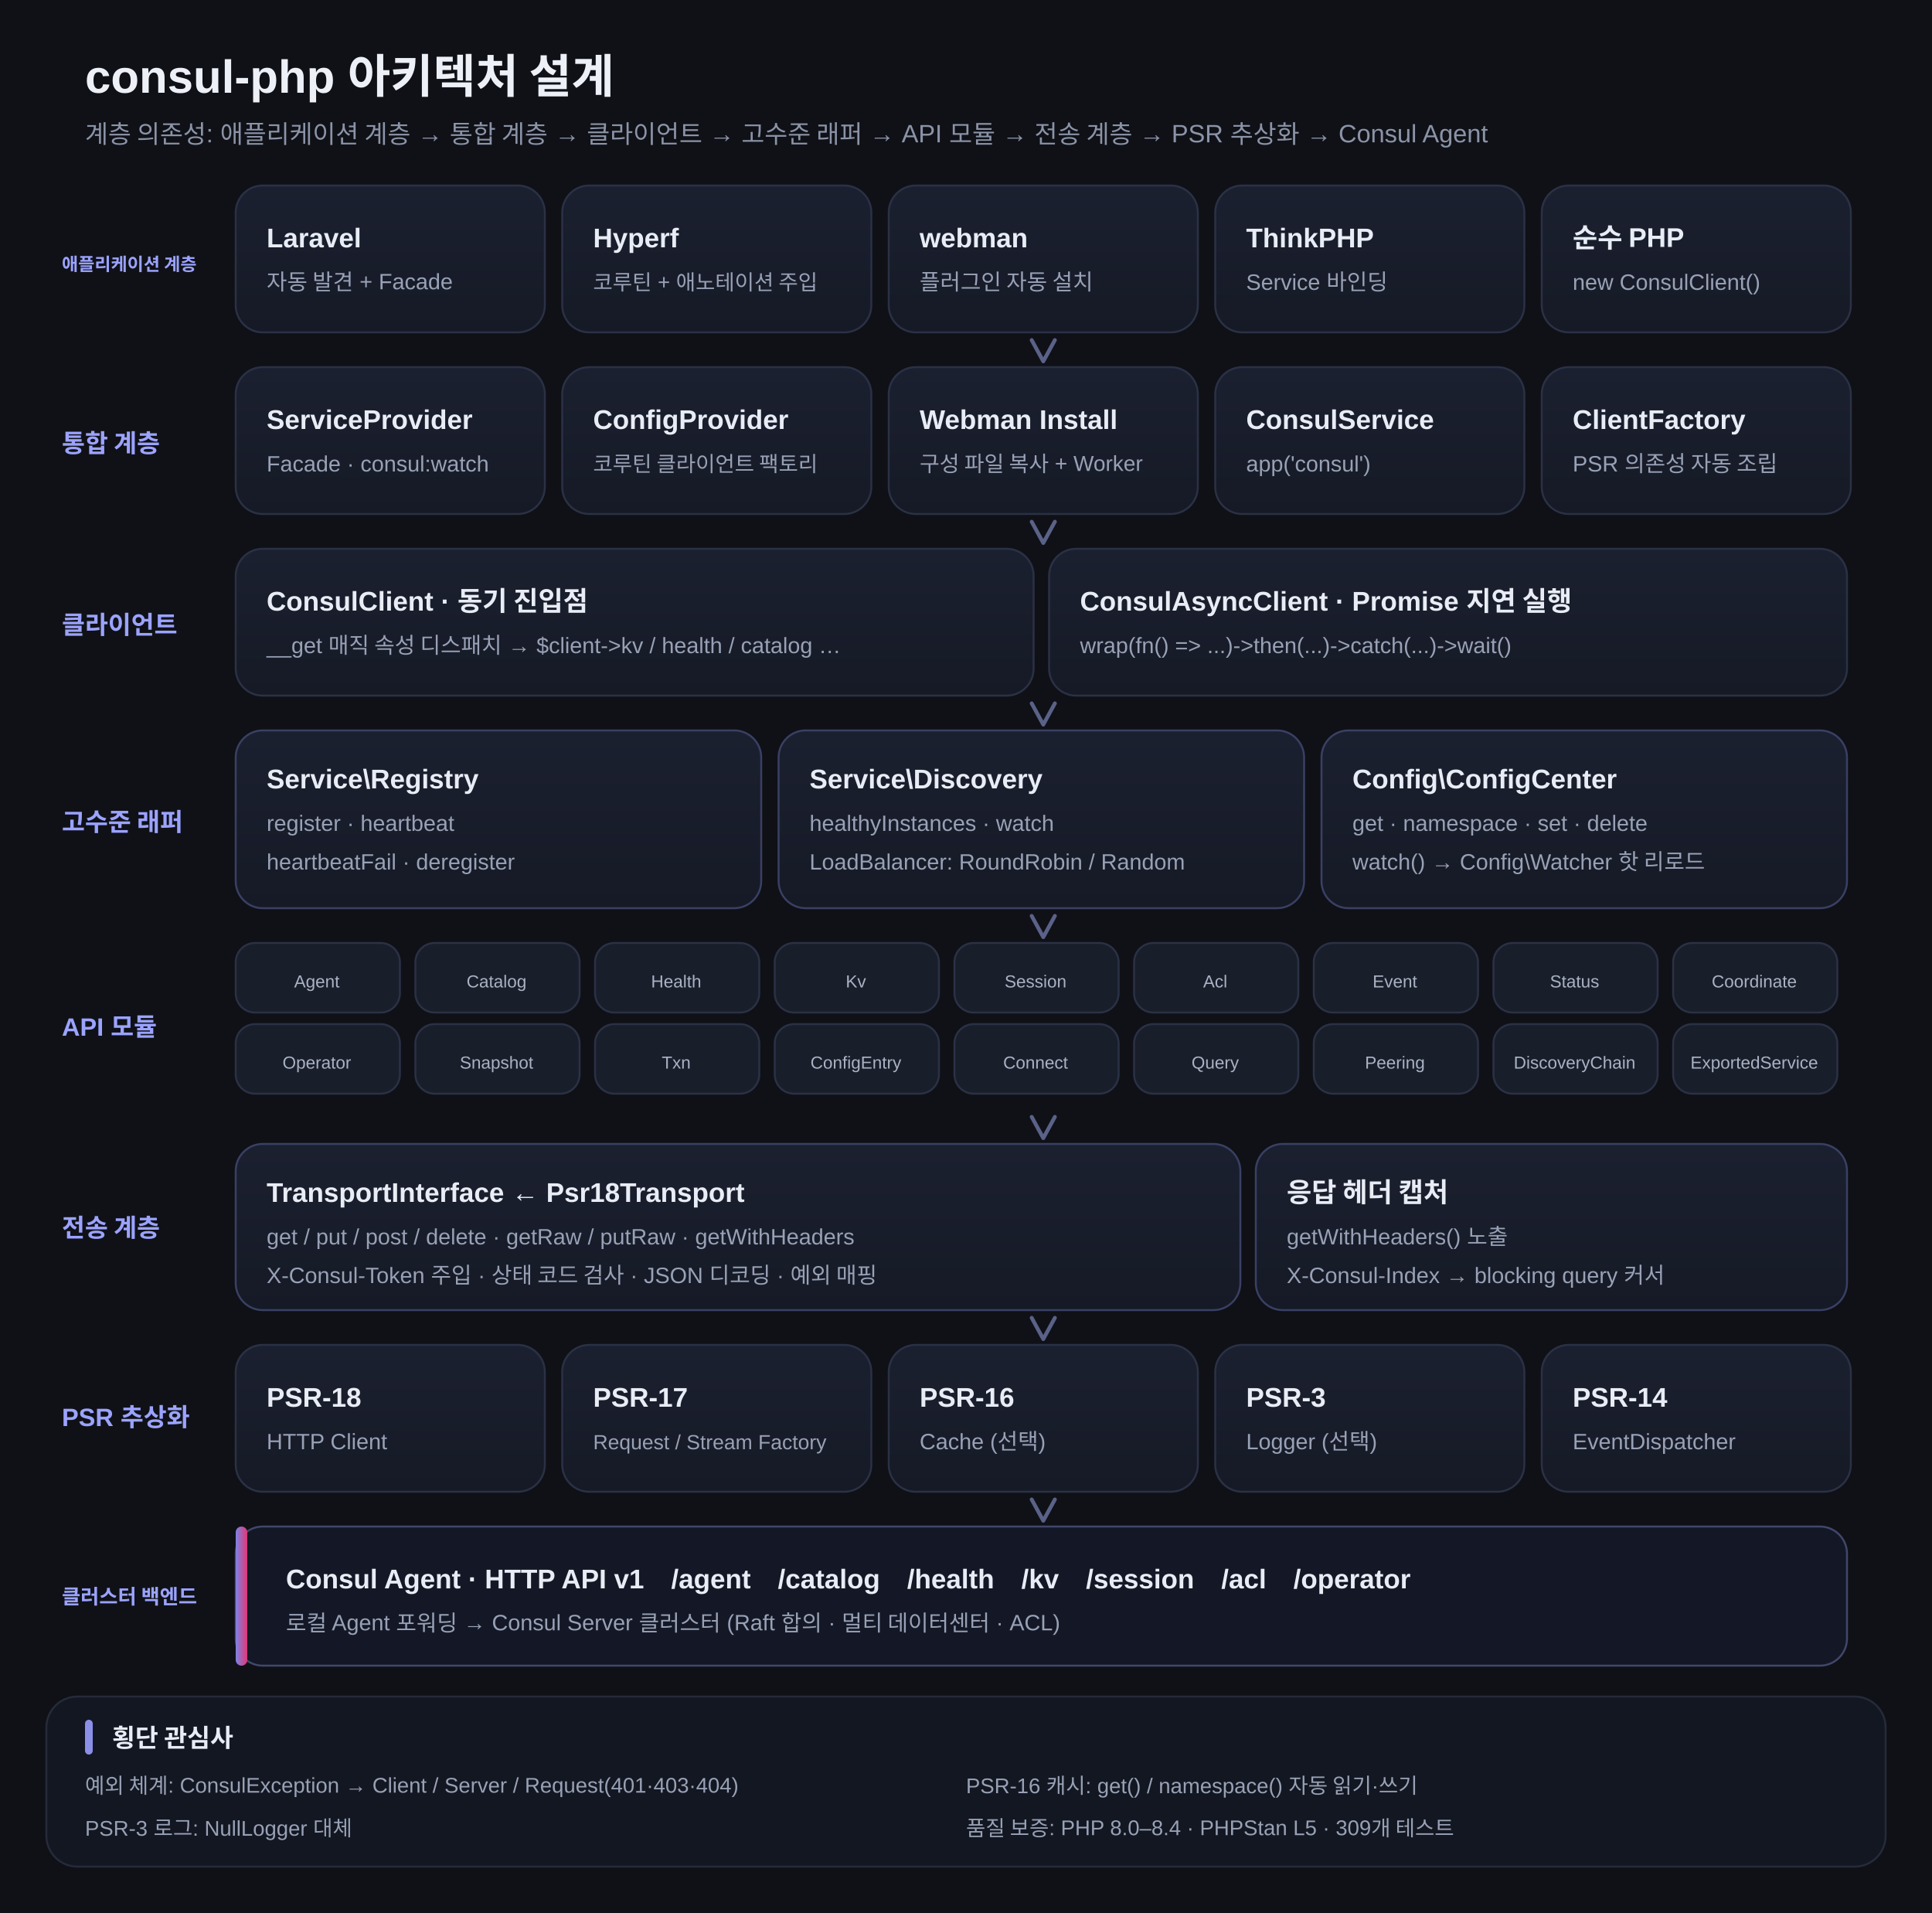
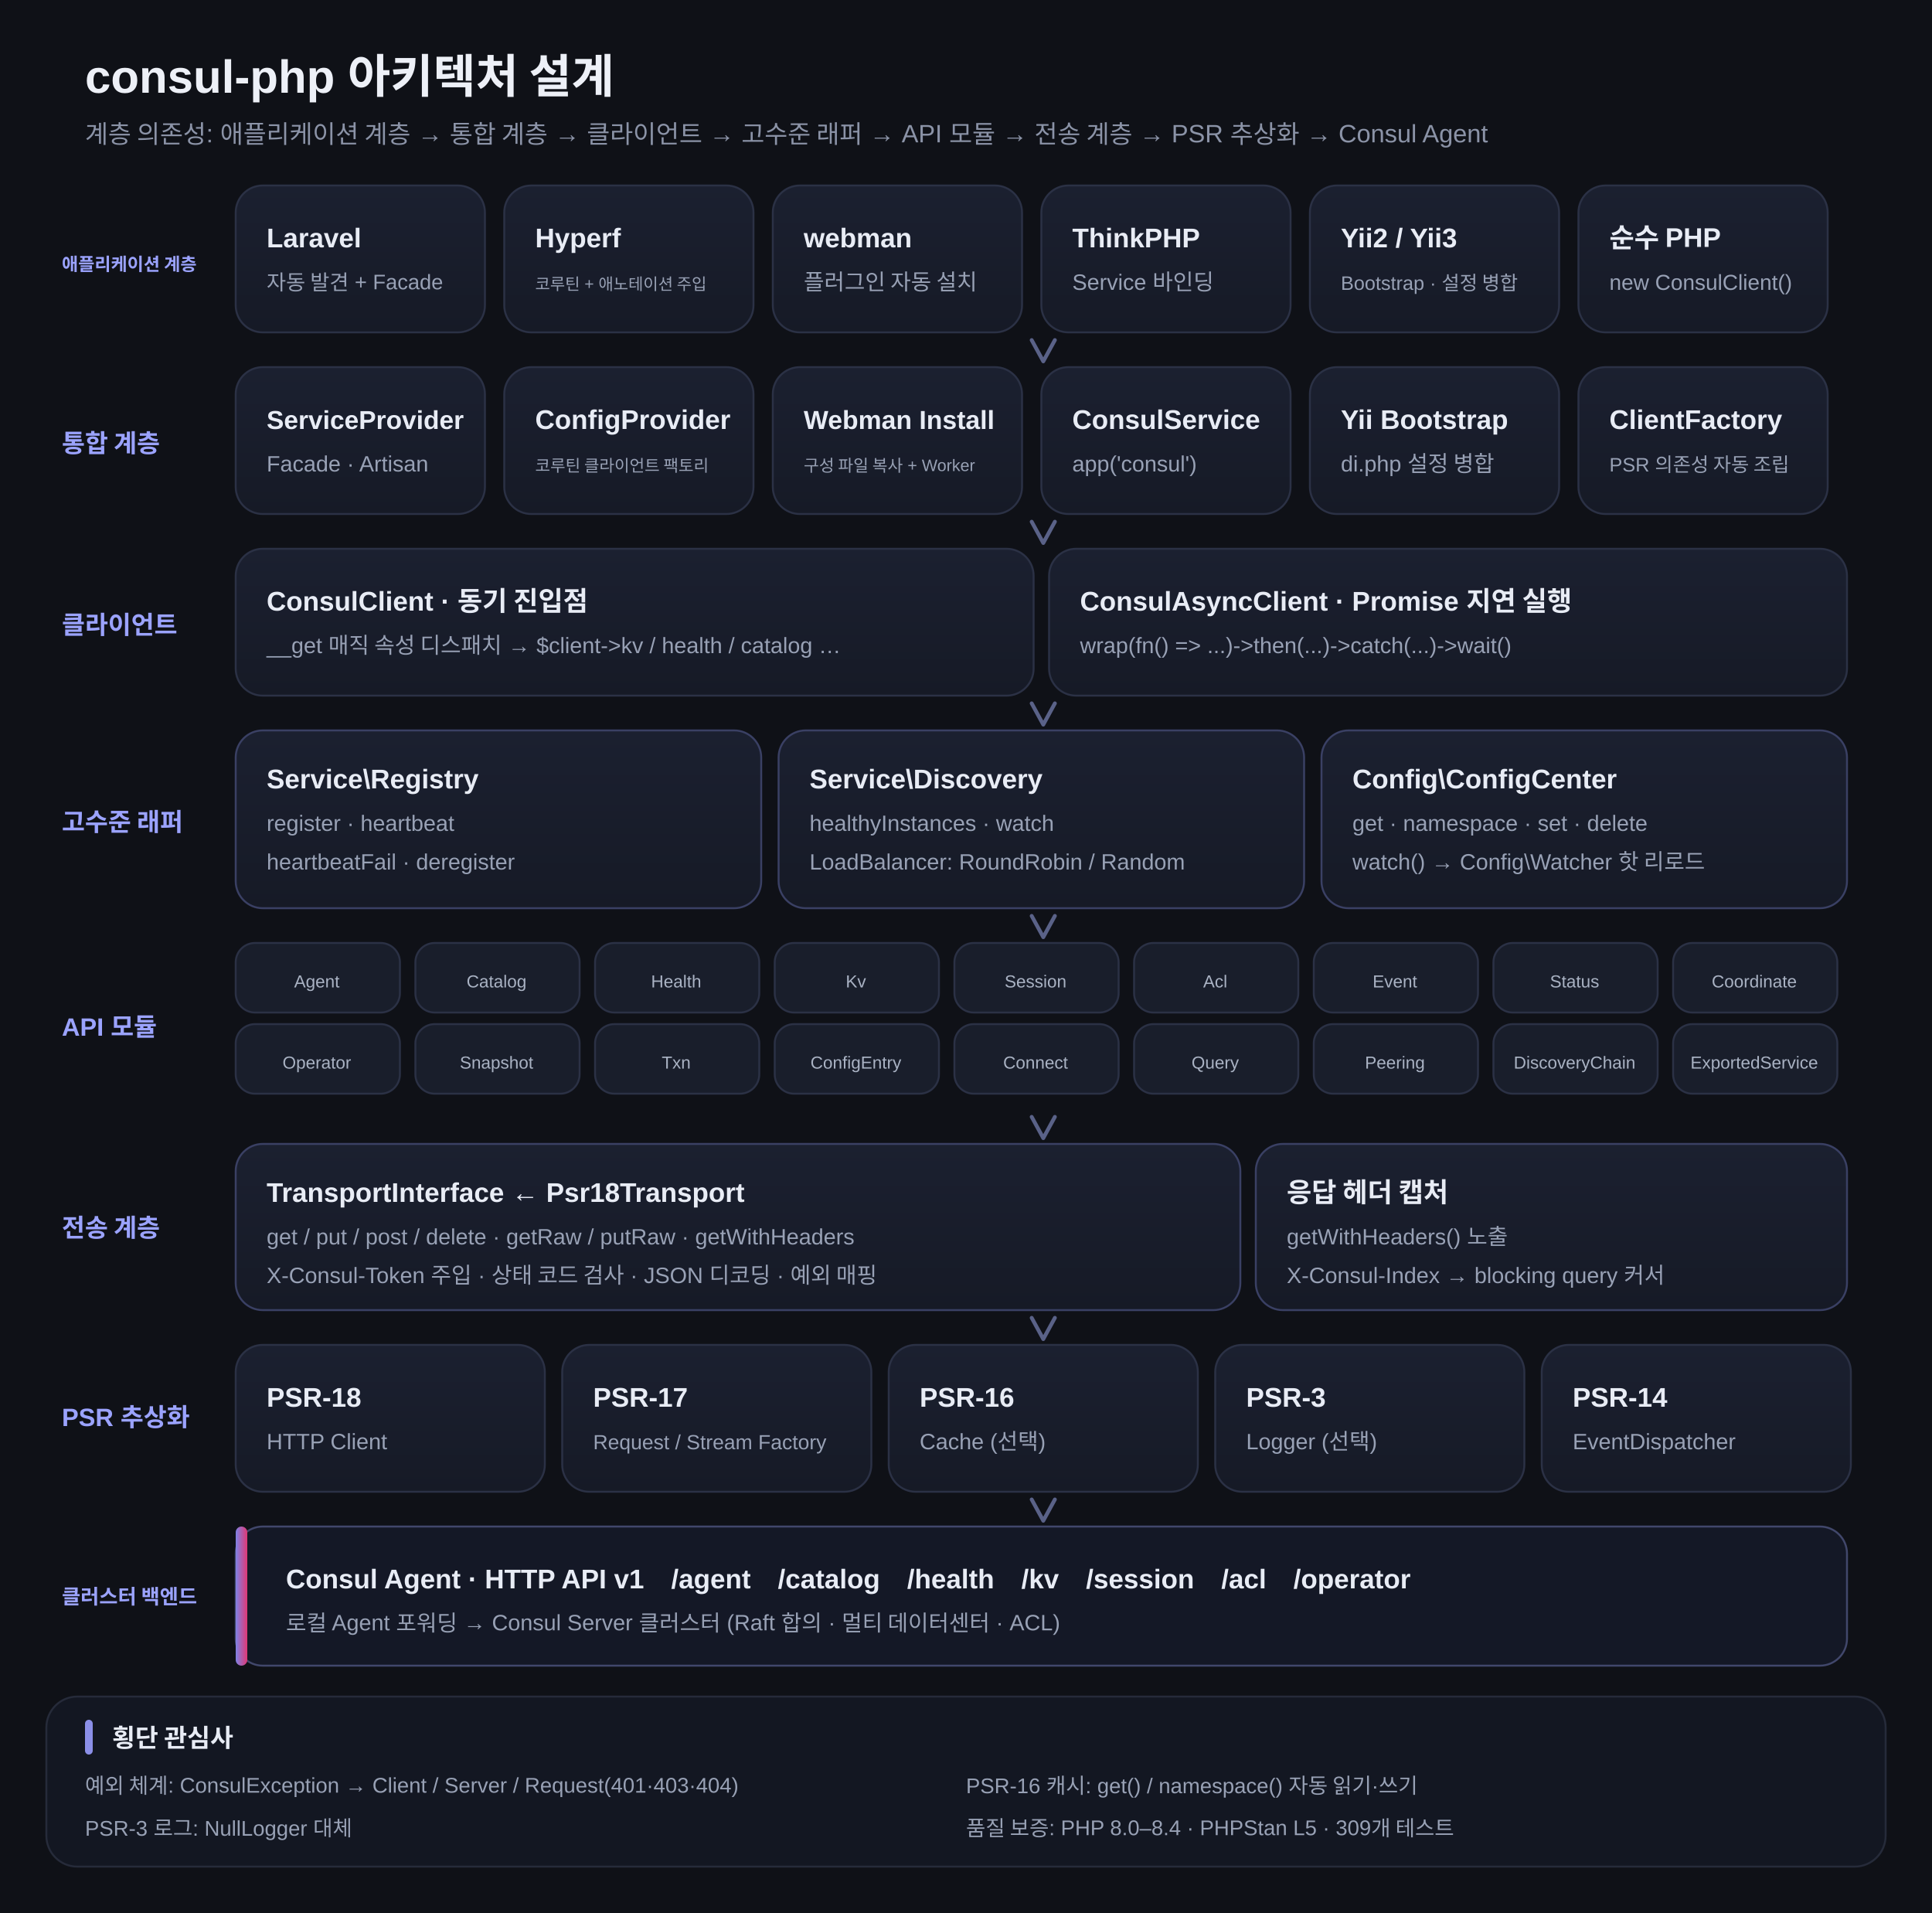
<svg xmlns="http://www.w3.org/2000/svg" width="1000" height="990" viewBox="0 0 1000 990" role="img" aria-label="consul-php 아키텍처 설계도">
  <style>
    .t { font-family: -apple-system, BlinkMacSystemFont, "Segoe UI", "Helvetica Neue", Arial, "DejaVu Sans", "Noto Sans SC", "PingFang SC", "Microsoft YaHei", sans-serif; }
    .h1 { font-size: 24px; font-weight: 700; fill: #EDF0F7; }
    .sub { font-size: 13px; fill: #8B93A7; }
    .gutter { font-size: 13px; font-weight: 600; fill: #9BA3FF; }
    .ct { font-size: 14px; font-weight: 600; fill: #E8ECF5; }
    .cs { font-size: 11.5px; fill: #98A1B5; }
    .mini { font-size: 10.5px; fill: #A9B2C3; }
    .mini-mod { font-size: 9px; fill: #A9B2C3; }
    .band { font-size: 13px; font-weight: 600; fill: #E8ECF5; }
    .bands { font-size: 11px; fill: #98A1B5; }
  </style>
  <defs>
    <linearGradient id="card" x1="0" y1="0" x2="0" y2="1">
      <stop offset="0" stop-color="#1B2030" />
      <stop offset="1" stop-color="#161A26" />
    </linearGradient>
    <linearGradient id="accent" x1="0" y1="0" x2="1" y2="0">
      <stop offset="0" stop-color="#7E83E6" />
      <stop offset="1" stop-color="#E03875" />
    </linearGradient>
  </defs>
  <rect width="1000" height="990" fill="#0F1117" />
  <g class="t">
    <text class="h1" x="44" y="48">consul-php 아키텍처 설계</text>
    <text class="sub" x="44" y="74">계층 의존성: 애플리케이션 계층 → 통합 계층 → 클라이언트 → 고수준 래퍼 → API 모듈 → 전송 계층 → PSR 추상화 → Consul Agent</text>
    <text class="gutter" x="32" y="140" style="font-size:9.2px">애플리케이션 계층</text>
-     <rect x="122" y="96" width="160" height="76" rx="14" fill="url(#card)" stroke="#2B3145" />
+     <rect x="122" y="96" width="129" height="76" rx="14" fill="url(#card)" stroke="#2B3145" />
    <text class="ct" x="138" y="128">Laravel</text>
-     <text class="cs" x="138" y="150">자동 발견 + Facade</text>
-     <rect x="291" y="96" width="160" height="76" rx="14" fill="url(#card)" stroke="#2B3145" />
-     <text class="ct" x="307" y="128">Hyperf</text>
-     <text class="cs" x="307" y="150" style="font-size:11px">코루틴 + 애노테이션 주입</text>
-     <rect x="460" y="96" width="160" height="76" rx="14" fill="url(#card)" stroke="#2B3145" />
-     <text class="ct" x="476" y="128">webman</text>
-     <text class="cs" x="476" y="150">플러그인 자동 설치</text>
-     <rect x="629" y="96" width="160" height="76" rx="14" fill="url(#card)" stroke="#2B3145" />
-     <text class="ct" x="645" y="128">ThinkPHP</text>
-     <text class="cs" x="645" y="150">Service 바인딩</text>
-     <rect x="798" y="96" width="160" height="76" rx="14" fill="url(#card)" stroke="#2B3145" />
-     <text class="ct" x="814" y="128">순수 PHP</text>
-     <text class="cs" x="814" y="150">new ConsulClient()</text>
+     <text class="cs" x="138" y="150" style="font-size:10.9px">자동 발견 + Facade</text>
+     <rect x="261" y="96" width="129" height="76" rx="14" fill="url(#card)" stroke="#2B3145" />
+     <text class="ct" x="277" y="128">Hyperf</text>
+     <text class="cs" x="277" y="150" style="font-size:8.4px">코루틴 + 애노테이션 주입</text>
+     <rect x="400" y="96" width="129" height="76" rx="14" fill="url(#card)" stroke="#2B3145" />
+     <text class="ct" x="416" y="128">webman</text>
+     <text class="cs" x="416" y="150">플러그인 자동 설치</text>
+     <rect x="539" y="96" width="129" height="76" rx="14" fill="url(#card)" stroke="#2B3145" />
+     <text class="ct" x="555" y="128">ThinkPHP</text>
+     <text class="cs" x="555" y="150">Service 바인딩</text>
+     <rect x="678" y="96" width="129" height="76" rx="14" fill="url(#card)" stroke="#2B3145" />
+     <text class="ct" x="694" y="128">Yii2 / Yii3</text>
+     <text class="cs" x="694" y="150" style="font-size:10.1px">Bootstrap · 설정 병합</text>
+     <rect x="817" y="96" width="129" height="76" rx="14" fill="url(#card)" stroke="#2B3145" />
+     <text class="ct" x="833" y="128">순수 PHP</text>
+     <text class="cs" x="833" y="150" style="font-size:11.2px">new ConsulClient()</text>
    <path d="M534 176 L540 187 L546 176" fill="none" stroke="#5A6288" stroke-width="2" stroke-linecap="round" stroke-linejoin="round" />
    <text class="gutter" x="32" y="234">통합 계층</text>
-     <rect x="122" y="190" width="160" height="76" rx="14" fill="url(#card)" stroke="#2B3145" />
-     <text class="ct" x="138" y="222">ServiceProvider</text>
-     <text class="cs" x="138" y="244">Facade · consul:watch</text>
-     <rect x="291" y="190" width="160" height="76" rx="14" fill="url(#card)" stroke="#2B3145" />
-     <text class="ct" x="307" y="222">ConfigProvider</text>
-     <text class="cs" x="307" y="244" style="font-size:11px">코루틴 클라이언트 팩토리</text>
-     <rect x="460" y="190" width="160" height="76" rx="14" fill="url(#card)" stroke="#2B3145" />
-     <text class="ct" x="476" y="222">Webman Install</text>
-     <text class="cs" x="476" y="244" style="font-size:11.2px">구성 파일 복사 + Worker</text>
-     <rect x="629" y="190" width="160" height="76" rx="14" fill="url(#card)" stroke="#2B3145" />
-     <text class="ct" x="645" y="222">ConsulService</text>
-     <text class="cs" x="645" y="244">app('consul')</text>
-     <rect x="798" y="190" width="160" height="76" rx="14" fill="url(#card)" stroke="#2B3145" />
-     <text class="ct" x="814" y="222">ClientFactory</text>
-     <text class="cs" x="814" y="244">PSR 의존성 자동 조립</text>
+     <rect x="122" y="190" width="129" height="76" rx="14" fill="url(#card)" stroke="#2B3145" />
+     <text class="ct" x="138" y="222" style="font-size:13.4px">ServiceProvider</text>
+     <text class="cs" x="138" y="244">Facade · Artisan</text>
+     <rect x="261" y="190" width="129" height="76" rx="14" fill="url(#card)" stroke="#2B3145" />
+     <text class="ct" x="277" y="222">ConfigProvider</text>
+     <text class="cs" x="277" y="244" style="font-size:8.5px">코루틴 클라이언트 팩토리</text>
+     <rect x="400" y="190" width="129" height="76" rx="14" fill="url(#card)" stroke="#2B3145" />
+     <text class="ct" x="416" y="222" style="font-size:13.5px">Webman Install</text>
+     <text class="cs" x="416" y="244" style="font-size:8.6px">구성 파일 복사 + Worker</text>
+     <rect x="539" y="190" width="129" height="76" rx="14" fill="url(#card)" stroke="#2B3145" />
+     <text class="ct" x="555" y="222">ConsulService</text>
+     <text class="cs" x="555" y="244">app('consul')</text>
+     <rect x="678" y="190" width="129" height="76" rx="14" fill="url(#card)" stroke="#2B3145" />
+     <text class="ct" x="694" y="222">Yii Bootstrap</text>
+     <text class="cs" x="694" y="244">di.php 설정 병합</text>
+     <rect x="817" y="190" width="129" height="76" rx="14" fill="url(#card)" stroke="#2B3145" />
+     <text class="ct" x="833" y="222">ClientFactory</text>
+     <text class="cs" x="833" y="244" style="font-size:10.1px">PSR 의존성 자동 조립</text>
    <path d="M534 270 L540 281 L546 270" fill="none" stroke="#5A6288" stroke-width="2" stroke-linecap="round" stroke-linejoin="round" />
    <text class="gutter" x="32" y="328">클라이언트</text>
    <rect x="122" y="284" width="413" height="76" rx="14" fill="url(#card)" stroke="#2B3145" />
    <text class="ct" x="138" y="316">ConsulClient · 동기 진입점</text>
    <text class="cs" x="138" y="338">__get 매직 속성 디스패치 → $client-&gt;kv / health / catalog …</text>
    <rect x="543" y="284" width="413" height="76" rx="14" fill="url(#card)" stroke="#2B3145" />
    <text class="ct" x="559" y="316">ConsulAsyncClient · Promise 지연 실행</text>
    <text class="cs" x="559" y="338">wrap(fn() =&gt; ...)-&gt;then(...)-&gt;catch(...)-&gt;wait()</text>
    <path d="M534 364 L540 375 L546 364" fill="none" stroke="#5A6288" stroke-width="2" stroke-linecap="round" stroke-linejoin="round" />
    <text class="gutter" x="32" y="430">고수준 래퍼</text>
    <rect x="122" y="378" width="272" height="92" rx="14" fill="url(#card)" stroke="#3A4064" />
    <text class="ct" x="138" y="408">Service\Registry</text>
    <text class="cs" x="138" y="430">register · heartbeat</text>
    <text class="cs" x="138" y="450">heartbeatFail · deregister</text>
    <rect x="403" y="378" width="272" height="92" rx="14" fill="url(#card)" stroke="#3A4064" />
    <text class="ct" x="419" y="408">Service\Discovery</text>
    <text class="cs" x="419" y="430">healthyInstances · watch</text>
    <text class="cs" x="419" y="450">LoadBalancer: RoundRobin / Random</text>
    <rect x="684" y="378" width="272" height="92" rx="14" fill="url(#card)" stroke="#3A4064" />
    <text class="ct" x="700" y="408">Config\ConfigCenter</text>
    <text class="cs" x="700" y="430">get · namespace · set · delete</text>
    <text class="cs" x="700" y="450">watch() → Config\Watcher 핫 리로드</text>
    <path d="M534 474 L540 485 L546 474" fill="none" stroke="#5A6288" stroke-width="2" stroke-linecap="round" stroke-linejoin="round" />
    <text class="gutter" x="32" y="536">API 모듈</text>
    <rect x="122" y="488" width="85" height="36" rx="10" fill="#191E2B" stroke="#2B3145" />
    <text class="mini-mod" x="164" y="511" text-anchor="middle">Agent</text>
    <rect x="215" y="488" width="85" height="36" rx="10" fill="#191E2B" stroke="#2B3145" />
    <text class="mini-mod" x="257" y="511" text-anchor="middle">Catalog</text>
    <rect x="308" y="488" width="85" height="36" rx="10" fill="#191E2B" stroke="#2B3145" />
    <text class="mini-mod" x="350" y="511" text-anchor="middle">Health</text>
    <rect x="401" y="488" width="85" height="36" rx="10" fill="#191E2B" stroke="#2B3145" />
    <text class="mini-mod" x="443" y="511" text-anchor="middle">Kv</text>
    <rect x="494" y="488" width="85" height="36" rx="10" fill="#191E2B" stroke="#2B3145" />
    <text class="mini-mod" x="536" y="511" text-anchor="middle">Session</text>
    <rect x="587" y="488" width="85" height="36" rx="10" fill="#191E2B" stroke="#2B3145" />
    <text class="mini-mod" x="629" y="511" text-anchor="middle">Acl</text>
    <rect x="680" y="488" width="85" height="36" rx="10" fill="#191E2B" stroke="#2B3145" />
    <text class="mini-mod" x="722" y="511" text-anchor="middle">Event</text>
    <rect x="773" y="488" width="85" height="36" rx="10" fill="#191E2B" stroke="#2B3145" />
    <text class="mini-mod" x="815" y="511" text-anchor="middle">Status</text>
    <rect x="866" y="488" width="85" height="36" rx="10" fill="#191E2B" stroke="#2B3145" />
    <text class="mini-mod" x="908" y="511" text-anchor="middle">Coordinate</text>
    <rect x="122" y="530" width="85" height="36" rx="10" fill="#191E2B" stroke="#2B3145" />
    <text class="mini-mod" x="164" y="553" text-anchor="middle">Operator</text>
    <rect x="215" y="530" width="85" height="36" rx="10" fill="#191E2B" stroke="#2B3145" />
    <text class="mini-mod" x="257" y="553" text-anchor="middle">Snapshot</text>
    <rect x="308" y="530" width="85" height="36" rx="10" fill="#191E2B" stroke="#2B3145" />
    <text class="mini-mod" x="350" y="553" text-anchor="middle">Txn</text>
    <rect x="401" y="530" width="85" height="36" rx="10" fill="#191E2B" stroke="#2B3145" />
    <text class="mini-mod" x="443" y="553" text-anchor="middle">ConfigEntry</text>
    <rect x="494" y="530" width="85" height="36" rx="10" fill="#191E2B" stroke="#2B3145" />
    <text class="mini-mod" x="536" y="553" text-anchor="middle">Connect</text>
    <rect x="587" y="530" width="85" height="36" rx="10" fill="#191E2B" stroke="#2B3145" />
    <text class="mini-mod" x="629" y="553" text-anchor="middle">Query</text>
    <rect x="680" y="530" width="85" height="36" rx="10" fill="#191E2B" stroke="#2B3145" />
    <text class="mini-mod" x="722" y="553" text-anchor="middle">Peering</text>
    <rect x="773" y="530" width="85" height="36" rx="10" fill="#191E2B" stroke="#2B3145" />
    <text class="mini-mod" x="815" y="553" text-anchor="middle">DiscoveryChain</text>
    <rect x="866" y="530" width="85" height="36" rx="10" fill="#191E2B" stroke="#2B3145" />
    <text class="mini-mod" x="908" y="553" text-anchor="middle">ExportedService</text>
    <path d="M534 578 L540 589 L546 578" fill="none" stroke="#5A6288" stroke-width="2" stroke-linecap="round" stroke-linejoin="round" />
    <text class="gutter" x="32" y="640">전송 계층</text>
    <rect x="122" y="592" width="520" height="86" rx="14" fill="url(#card)" stroke="#3A4064" />
    <text class="ct" x="138" y="622">TransportInterface ← Psr18Transport</text>
    <text class="cs" x="138" y="644">get / put / post / delete · getRaw / putRaw · getWithHeaders</text>
    <text class="cs" x="138" y="664">X-Consul-Token 주입 · 상태 코드 검사 · JSON 디코딩 · 예외 매핑</text>
    <rect x="650" y="592" width="306" height="86" rx="14" fill="url(#card)" stroke="#3A4064" />
    <text class="ct" x="666" y="622">응답 헤더 캡처</text>
    <text class="cs" x="666" y="644">getWithHeaders() 노출</text>
    <text class="cs" x="666" y="664">X-Consul-Index → blocking query 커서</text>
    <path d="M534 682 L540 693 L546 682" fill="none" stroke="#5A6288" stroke-width="2" stroke-linecap="round" stroke-linejoin="round" />
    <text class="gutter" x="32" y="738">PSR 추상화</text>
    <rect x="122" y="696" width="160" height="76" rx="14" fill="url(#card)" stroke="#2B3145" />
    <text class="ct" x="138" y="728">PSR-18</text>
    <text class="cs" x="138" y="750">HTTP Client</text>
    <rect x="291" y="696" width="160" height="76" rx="14" fill="url(#card)" stroke="#2B3145" />
    <text class="ct" x="307" y="728">PSR-17</text>
    <text class="cs" x="307" y="750" style="font-size:10.6px">Request / Stream Factory</text>
    <rect x="460" y="696" width="160" height="76" rx="14" fill="url(#card)" stroke="#2B3145" />
    <text class="ct" x="476" y="728">PSR-16</text>
    <text class="cs" x="476" y="750">Cache (선택)</text>
    <rect x="629" y="696" width="160" height="76" rx="14" fill="url(#card)" stroke="#2B3145" />
    <text class="ct" x="645" y="728">PSR-3</text>
    <text class="cs" x="645" y="750">Logger (선택)</text>
    <rect x="798" y="696" width="160" height="76" rx="14" fill="url(#card)" stroke="#2B3145" />
    <text class="ct" x="814" y="728">PSR-14</text>
    <text class="cs" x="814" y="750">EventDispatcher</text>
    <path d="M534 776 L540 787 L546 776" fill="none" stroke="#5A6288" stroke-width="2" stroke-linecap="round" stroke-linejoin="round" />
    <text class="gutter" x="32" y="830" style="font-size:10.5px">클러스터 백엔드</text>
    <rect x="122" y="790" width="834" height="72" rx="14" fill="#141826" stroke="#41476B" />
    <rect x="122" y="790" width="6" height="72" rx="3" fill="url(#accent)" />
    <text class="ct" x="148" y="822">Consul Agent · HTTP API v1　/agent　/catalog　/health　/kv　/session　/acl　/operator</text>
    <text class="cs" x="148" y="844">로컬 Agent 포워딩 → Consul Server 클러스터 (Raft 합의 · 멀티 데이터센터 · ACL)</text>
    <rect x="24" y="878" width="952" height="88" rx="16" fill="#131722" stroke="#262B3A" />
    <rect x="44" y="890" width="4" height="18" rx="2" fill="#8B8FE8" />
    <text class="band" x="58" y="904">횡단 관심사</text>
    <text class="bands" x="44" y="928">예외 체계: ConsulException → Client / Server / Request(401·403·404)</text>
    <text class="bands" x="500" y="928">PSR-16 캐시: get() / namespace() 자동 읽기·쓰기</text>
    <text class="bands" x="44" y="950">PSR-3 로그: NullLogger 대체</text>
    <text class="bands" x="500" y="950">품질 보증: PHP 8.0–8.4 · PHPStan L5 · 309개 테스트</text>
  </g>
</svg>
